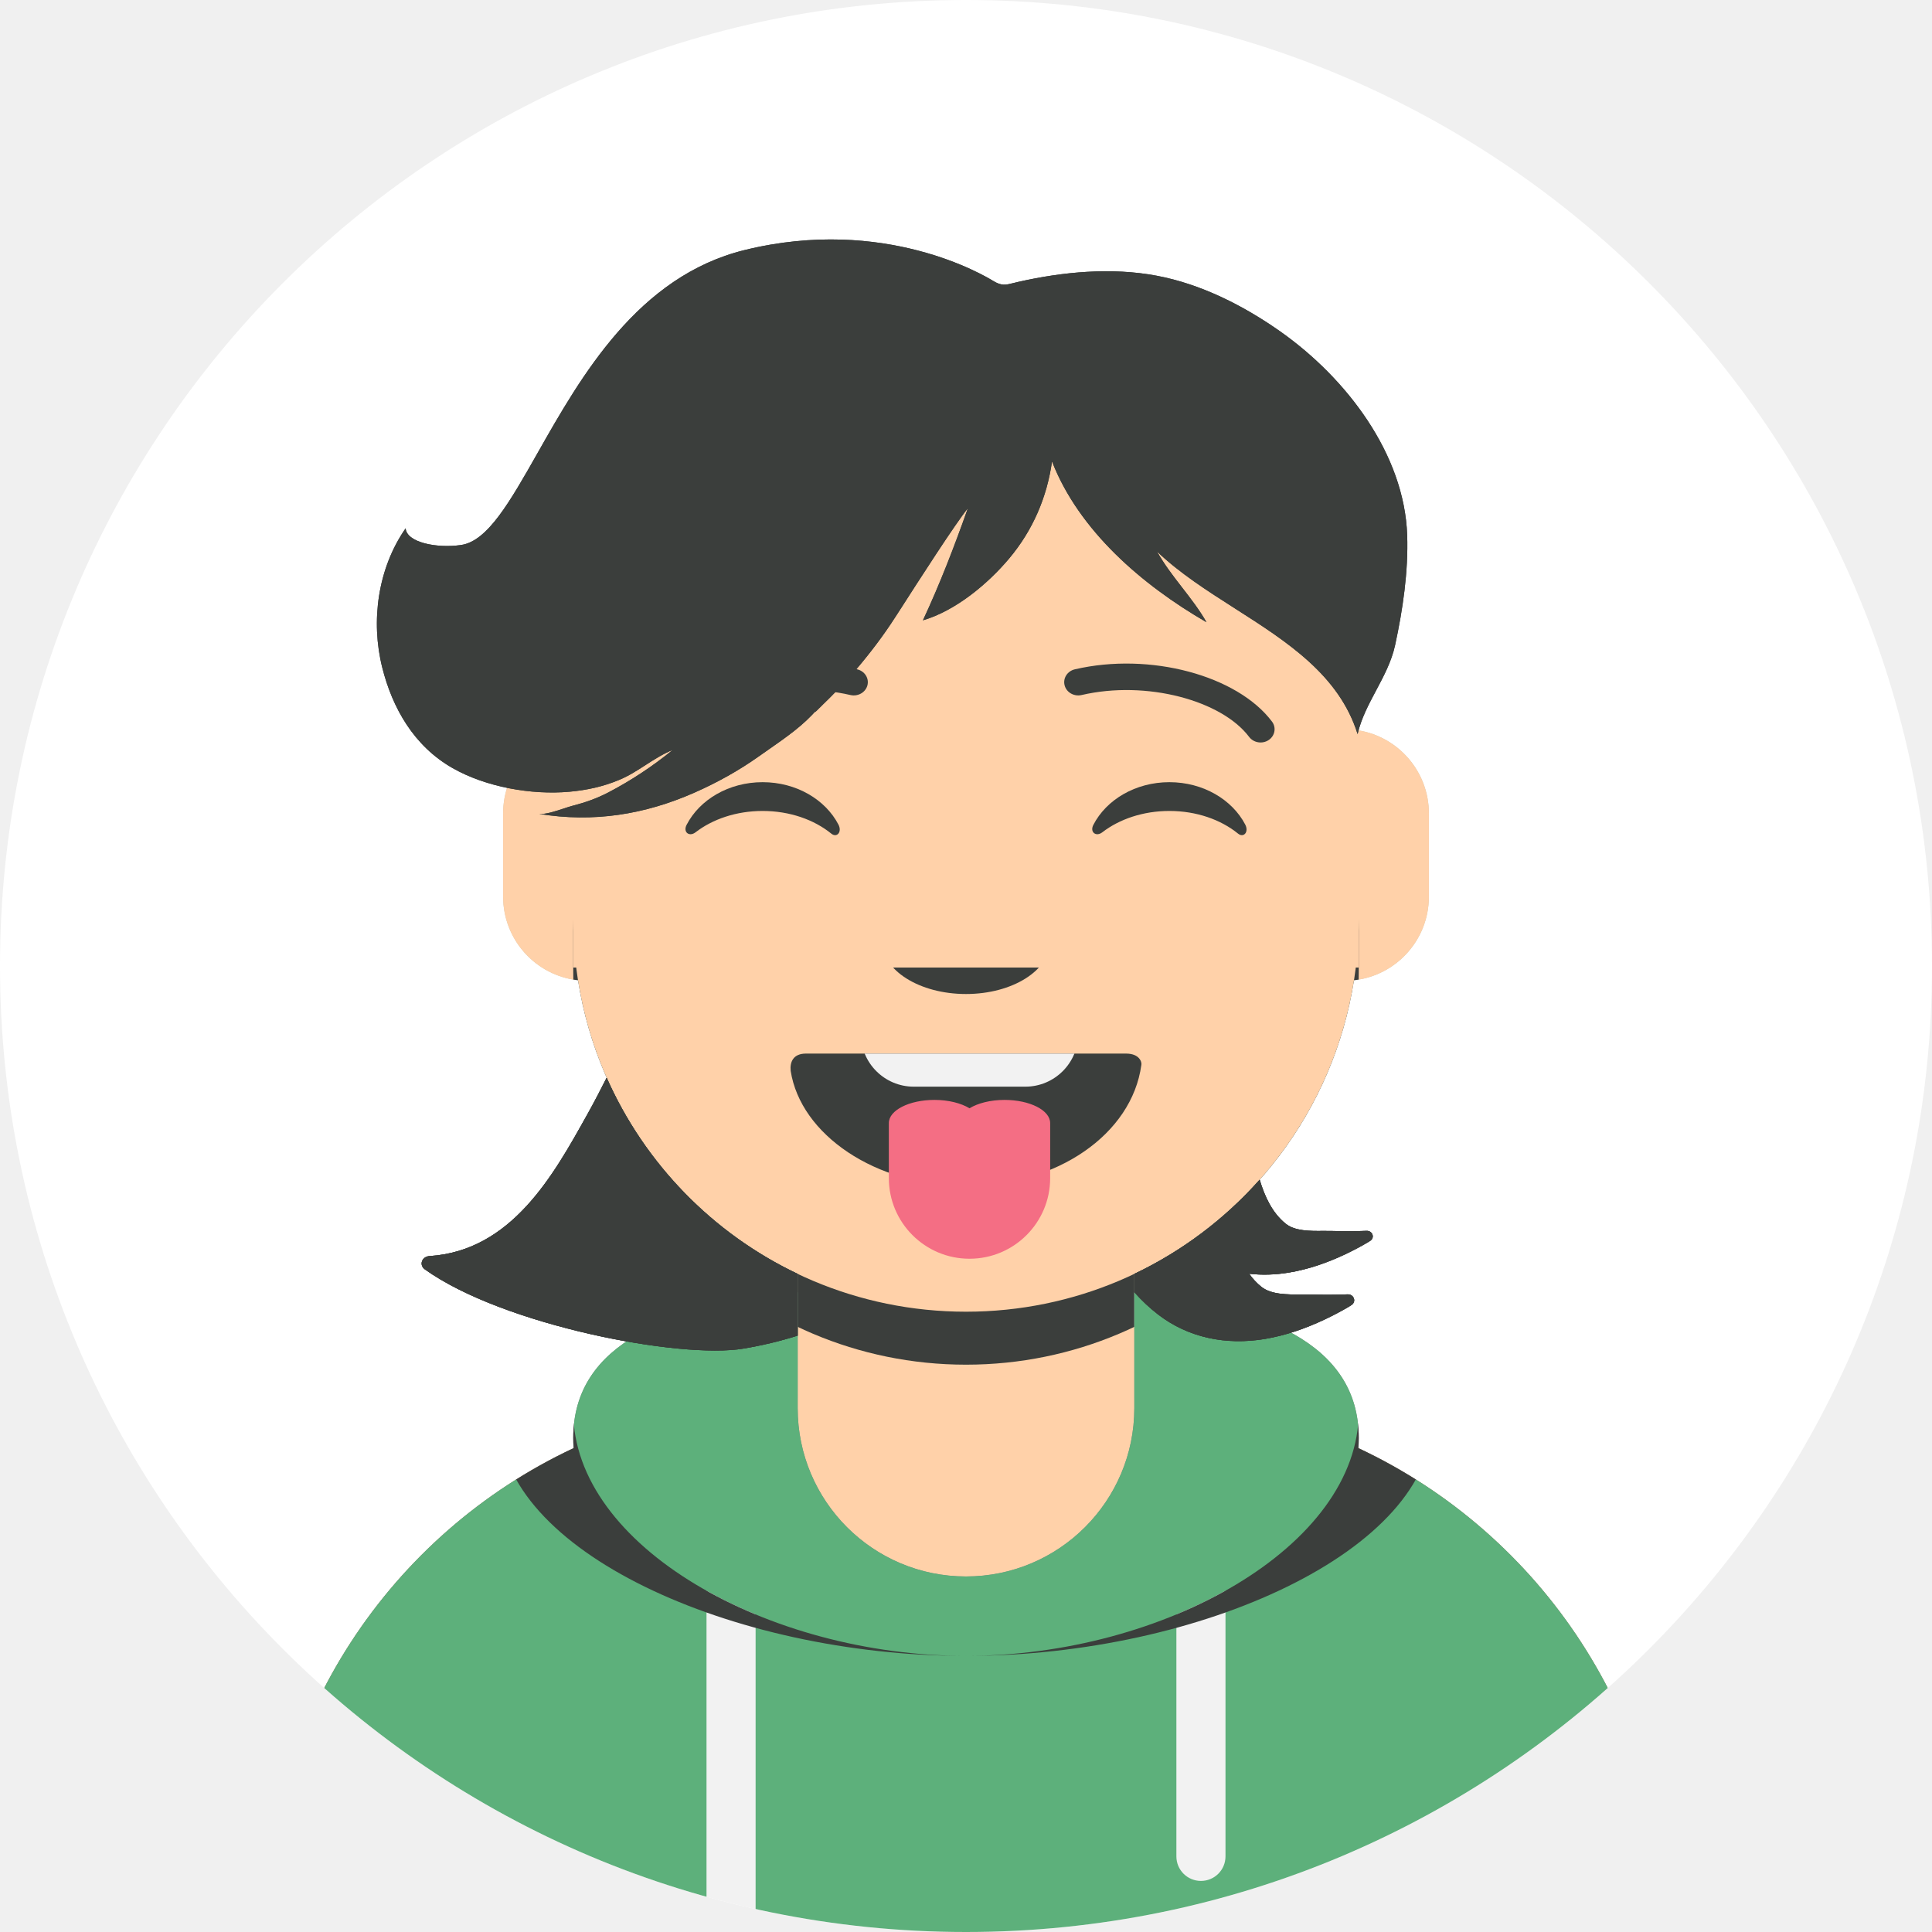
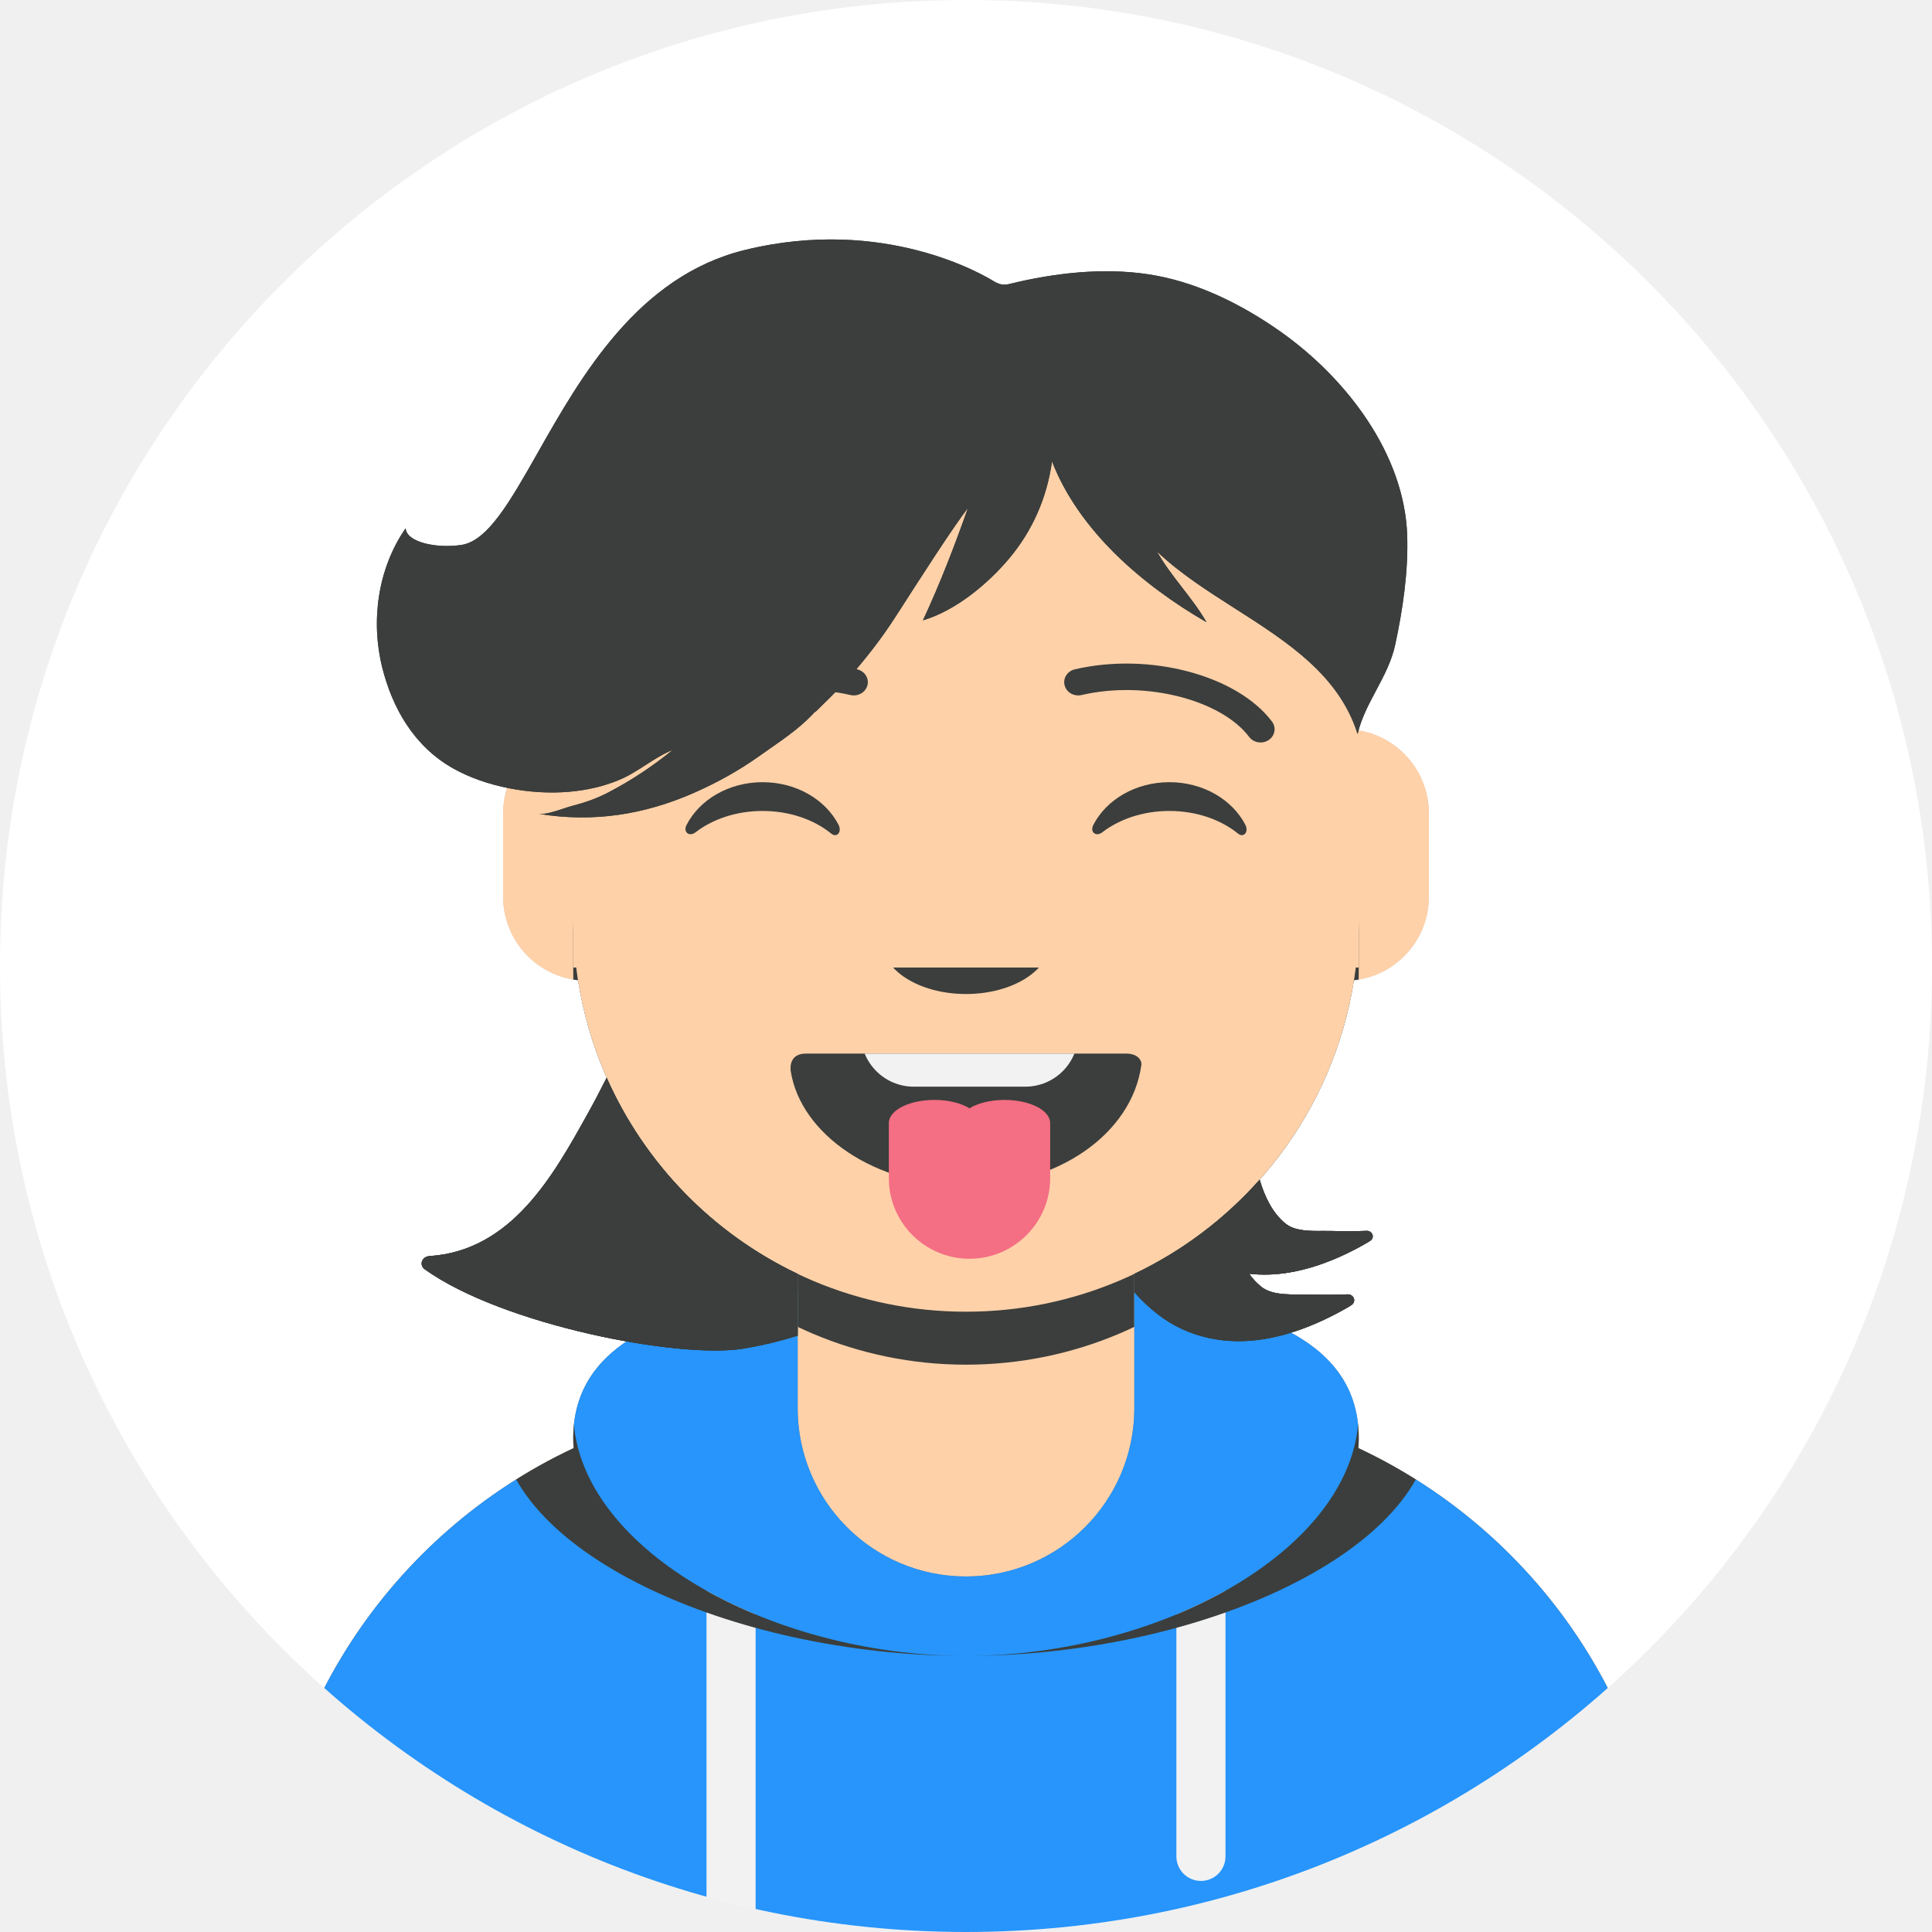
<svg xmlns="http://www.w3.org/2000/svg" width="48" height="48" viewBox="0 0 48 48" fill="none">
  <circle cx="24" cy="24" r="24" fill="white" />
  <mask id="mask0" mask-type="alpha" maskUnits="userSpaceOnUse" x="0" y="0" width="48" height="48">
    <circle cx="24" cy="24" r="24" fill="#FFD1A9" />
  </mask>
  <g mask="url(#mask0)">
    <path fill-rule="evenodd" clip-rule="evenodd" d="M24 7.922C18.611 7.922 14.242 12.291 14.242 17.68V18.147C13.253 18.312 12.5 19.173 12.5 20.209V22.276C12.5 23.353 13.314 24.239 14.361 24.354C14.867 27.586 16.96 30.292 19.818 31.65V34.727C12.497 34.769 6.576 40.716 6.576 48.047H41.424C41.424 40.716 35.502 34.769 28.182 34.727V31.65C31.04 30.292 33.133 27.586 33.639 24.354C34.686 24.239 35.5 23.353 35.5 22.276V20.209C35.5 19.173 34.746 18.312 33.758 18.147V17.68C33.758 12.291 29.389 7.922 24 7.922Z" fill="#D0C6AC" />
    <mask id="mask1" mask-type="alpha" maskUnits="userSpaceOnUse" x="6" y="7" width="36" height="42">
      <path fill-rule="evenodd" clip-rule="evenodd" d="M24 7.922C18.611 7.922 14.242 12.291 14.242 17.68V18.147C13.253 18.312 12.5 19.173 12.5 20.209V22.276C12.5 23.353 13.314 24.239 14.361 24.354C14.867 27.586 16.96 30.292 19.818 31.65V34.727C12.497 34.769 6.576 40.716 6.576 48.047H41.424C41.424 40.716 35.502 34.769 28.182 34.727V31.65C31.04 30.292 33.133 27.586 33.639 24.354C34.686 24.239 35.5 23.353 35.5 22.276V20.209C35.5 19.173 34.746 18.312 33.758 18.147V17.68C33.758 12.291 29.389 7.922 24 7.922Z" fill="white" />
    </mask>
    <g mask="url(#mask1)">
      <rect x="1" y="7.922" width="46" height="40.125" fill="#FFD1A9" />
      <path fill-rule="evenodd" clip-rule="evenodd" d="M14.242 22.831V24.147C14.242 29.536 18.611 33.905 24 33.905C29.389 33.905 33.758 29.536 33.758 24.147V22.831C33.758 28.22 29.389 32.589 24 32.589C18.611 32.589 14.242 28.22 14.242 22.831Z" fill="#3B3E3C" />
    </g>
    <path fill-rule="evenodd" clip-rule="evenodd" d="M19.818 32.107C16.664 32.44 14.242 33.356 14.242 35.726C14.242 35.811 14.245 35.895 14.252 35.978C9.717 38.103 6.576 42.708 6.576 48.047H41.424C41.424 42.708 38.283 38.103 33.748 35.978C33.754 35.895 33.758 35.811 33.758 35.726C33.758 33.356 31.336 32.44 28.182 32.107V34.985C28.182 37.295 26.309 39.167 24 39.167C21.69 39.167 19.818 37.295 19.818 34.985V32.107Z" fill="#828482" />
    <mask id="mask2" mask-type="alpha" maskUnits="userSpaceOnUse" x="6" y="32" width="36" height="17">
      <path fill-rule="evenodd" clip-rule="evenodd" d="M19.818 32.107C16.664 32.44 14.242 33.356 14.242 35.726C14.242 35.811 14.245 35.895 14.252 35.978C9.717 38.103 6.576 42.708 6.576 48.047H41.424C41.424 42.708 38.283 38.103 33.748 35.978C33.754 35.895 33.758 35.811 33.758 35.726C33.758 33.356 31.336 32.44 28.182 32.107V34.985C28.182 37.295 26.309 39.167 24 39.167C21.69 39.167 19.818 37.295 19.818 34.985V32.107Z" fill="white" />
    </mask>
    <g mask="url(#mask2)">
-       <rect x="1" y="29.958" width="46" height="18.089" fill="#5DB07B" />
+       <rect x="1" y="29.958" width="46" height="18.089" fill="#2795FB" />
      <path fill-rule="evenodd" clip-rule="evenodd" d="M17.553 39.52C17.937 39.736 18.345 39.933 18.773 40.111V48.047H17.553V39.52ZM30.447 39.52C30.063 39.736 29.655 39.933 29.227 40.111V46.122C29.227 46.459 29.5 46.731 29.837 46.731C30.174 46.731 30.447 46.459 30.447 46.122V39.52Z" fill="#F2F2F2" />
      <path fill-rule="evenodd" clip-rule="evenodd" d="M33.758 35.068C33.758 38.422 28.91 41.14 24 41.14C19.09 41.14 14.242 38.422 14.242 35.068C14.242 33.527 15.266 32.601 16.849 32.05C14.227 32.519 12.413 33.451 12.413 35.271C12.413 38.512 18.169 41.14 24 41.14C29.831 41.14 35.587 38.512 35.587 35.271C35.587 33.451 33.773 32.519 31.151 32.05C32.734 32.601 33.758 33.527 33.758 35.068Z" fill="#3B3E3C" />
    </g>
    <path fill-rule="evenodd" clip-rule="evenodd" d="M19.644 26.605C19.89 28.187 21.746 29.465 24 29.465C26.26 29.465 28.12 28.179 28.356 26.462C28.374 26.396 28.317 26.176 27.977 26.176C24.495 26.176 21.864 26.176 20.023 26.176C19.711 26.176 19.621 26.38 19.644 26.605Z" fill="#3B3E3C" />
    <mask id="mask3" mask-type="alpha" maskUnits="userSpaceOnUse" x="19" y="26" width="10" height="4">
      <path fill-rule="evenodd" clip-rule="evenodd" d="M19.644 26.605C19.89 28.187 21.746 29.465 24 29.465C26.26 29.465 28.12 28.179 28.356 26.462C28.374 26.396 28.317 26.176 27.977 26.176C24.495 26.176 21.864 26.176 20.023 26.176C19.711 26.176 19.621 26.38 19.644 26.605Z" fill="white" />
    </mask>
    <g mask="url(#mask3)">
      <rect x="21.387" y="24.367" width="5.402" height="2.631" rx="1.316" fill="#F2F2F2" />
    </g>
    <path fill-rule="evenodd" clip-rule="evenodd" d="M26.091 27.913C26.091 27.91 26.091 27.906 26.091 27.902C26.091 27.584 25.584 27.327 24.958 27.327C24.608 27.327 24.295 27.408 24.087 27.535C23.879 27.408 23.566 27.327 23.216 27.327C22.59 27.327 22.083 27.584 22.083 27.902L22.084 27.913L22.083 27.924V29.27C22.083 30.376 22.98 31.273 24.087 31.273C25.194 31.273 26.091 30.376 26.091 29.27V27.924C26.091 27.92 26.091 27.917 26.091 27.913Z" fill="#F46E84" />
    <path fill-rule="evenodd" clip-rule="evenodd" d="M21.909 23.38C21.909 24.107 22.845 24.696 24 24.696C25.155 24.696 26.091 24.107 26.091 23.38" fill="#3B3E3C" />
    <rect x="14.242" y="16.802" width="19.515" height="7.236" fill="#FFD1A9" />
    <path fill-rule="evenodd" clip-rule="evenodd" d="M17.058 20.494C17.38 19.869 18.104 19.433 18.947 19.433C19.786 19.433 20.508 19.866 20.831 20.487C20.927 20.672 20.791 20.823 20.653 20.711C20.226 20.364 19.619 20.148 18.947 20.148C18.295 20.148 17.705 20.351 17.281 20.678C17.125 20.798 16.964 20.676 17.058 20.494Z" fill="#3B3E3C" />
    <path fill-rule="evenodd" clip-rule="evenodd" d="M27.164 20.494C27.486 19.869 28.211 19.433 29.053 19.433C29.892 19.433 30.614 19.866 30.938 20.487C31.034 20.672 30.897 20.823 30.759 20.711C30.332 20.364 29.726 20.148 29.053 20.148C28.401 20.148 27.811 20.351 27.387 20.678C27.232 20.798 27.07 20.676 27.164 20.494Z" fill="#3B3E3C" />
    <path d="M16.966 18.308C17.648 17.402 19.518 16.894 21.129 17.268C21.316 17.311 21.505 17.203 21.551 17.027C21.597 16.85 21.482 16.672 21.295 16.629C19.425 16.195 17.259 16.784 16.398 17.927C16.287 18.075 16.323 18.281 16.48 18.386C16.637 18.491 16.855 18.456 16.966 18.308Z" fill="#3B3E3C" />
    <path d="M31.034 18.308C30.352 17.402 28.482 16.894 26.871 17.268C26.684 17.311 26.495 17.203 26.45 17.027C26.404 16.85 26.518 16.672 26.705 16.629C28.576 16.195 30.741 16.784 31.602 17.927C31.714 18.075 31.677 18.281 31.52 18.386C31.363 18.491 31.146 18.456 31.034 18.308Z" fill="#3B3E3C" />
    <mask id="mask4" mask-type="alpha" maskUnits="userSpaceOnUse" x="1" y="2" width="46" height="47">
      <rect x="1" y="2.002" width="46" height="46.045" fill="white" />
    </mask>
    <g mask="url(#mask4)">
      <path fill-rule="evenodd" clip-rule="evenodd" d="M31.797 8.227C33.457 9.395 34.892 11.283 34.961 13.296C34.991 14.202 34.853 15.142 34.661 16.029C34.573 16.434 34.38 16.795 34.189 17.155C34.003 17.504 33.818 17.852 33.729 18.238C33.271 16.77 31.972 15.94 30.679 15.115C29.99 14.675 29.303 14.236 28.747 13.703C28.924 14.021 29.148 14.311 29.372 14.6C29.588 14.879 29.804 15.158 29.975 15.459C28.364 14.527 26.803 13.177 26.137 11.464C26.013 12.351 25.663 13.172 25.072 13.876C24.547 14.5 23.751 15.17 22.93 15.412C23.353 14.506 23.714 13.567 24.046 12.628C23.735 13.009 22.788 14.484 22.372 15.133C22.317 15.217 22.272 15.288 22.238 15.34C21.95 15.787 21.626 16.215 21.279 16.623C21.116 16.814 20.943 16.999 20.768 17.181C20.666 17.287 20.563 17.391 20.457 17.492C20.45 17.499 20.434 17.515 20.414 17.535C20.328 17.622 20.166 17.785 20.298 17.625C19.974 18.011 19.522 18.325 19.094 18.623C19.011 18.681 18.93 18.737 18.85 18.794C18.353 19.147 17.811 19.447 17.248 19.695C16.012 20.239 14.742 20.441 13.395 20.221C13.553 20.237 13.805 20.154 14.01 20.086C14.091 20.059 14.165 20.035 14.223 20.02C14.538 19.939 14.828 19.837 15.114 19.688C15.684 19.39 16.22 19.035 16.713 18.632C16.475 18.728 16.26 18.866 16.043 19.005C15.83 19.143 15.616 19.281 15.377 19.379C14.979 19.544 14.585 19.63 14.152 19.67C13.2 19.757 12.062 19.551 11.239 19.08C10.281 18.532 9.75 17.591 9.498 16.59C9.205 15.428 9.387 14.117 10.078 13.125C10.101 13.477 10.851 13.629 11.457 13.54C12.115 13.445 12.668 12.468 13.359 11.25C14.435 9.351 15.845 6.865 18.501 6.212C21.979 5.357 24.462 6.849 24.673 6.978C24.884 7.107 24.986 7.081 25.183 7.031C25.22 7.022 25.259 7.012 25.304 7.002C26.41 6.752 27.614 6.639 28.737 6.85C29.842 7.057 30.901 7.597 31.797 8.227ZM13.359 20.215C13.371 20.217 13.383 20.219 13.395 20.221C13.383 20.219 13.371 20.217 13.359 20.215ZM14.592 27.687C14.759 27.387 14.919 27.082 15.072 26.776C16.019 28.914 17.71 30.649 19.818 31.65V33.183C19.407 33.313 18.963 33.422 18.472 33.505C16.901 33.771 12.491 32.925 10.553 31.535C10.406 31.428 10.48 31.219 10.67 31.207C12.702 31.076 13.742 29.212 14.574 27.719L14.592 27.687ZM28.182 32.104V31.65C29.372 31.084 30.43 30.285 31.296 29.31C31.422 29.729 31.608 30.131 31.938 30.399C32.168 30.588 32.545 30.585 32.868 30.582C32.941 30.582 33.012 30.581 33.078 30.583C33.369 30.591 33.661 30.592 33.952 30.58C34.098 30.574 34.163 30.747 34.045 30.826C34.022 30.842 33.999 30.856 33.977 30.869C33.794 30.977 33.604 31.076 33.41 31.168C32.971 31.374 32.507 31.537 32.02 31.617C31.686 31.672 31.355 31.683 31.035 31.646C31.119 31.765 31.217 31.872 31.331 31.965C31.576 32.166 31.979 32.163 32.324 32.161C32.402 32.16 32.477 32.16 32.547 32.162C32.858 32.17 33.169 32.171 33.48 32.158C33.636 32.152 33.706 32.337 33.579 32.422C33.555 32.438 33.531 32.453 33.507 32.468C33.311 32.583 33.109 32.689 32.903 32.786C32.433 33.007 31.938 33.181 31.418 33.267C30.46 33.425 29.524 33.237 28.771 32.657C28.559 32.493 28.361 32.307 28.182 32.104Z" fill="#3B3E3C" />
      <mask id="mask5" mask-type="alpha" maskUnits="userSpaceOnUse" x="9" y="5" width="26" height="29">
        <path fill-rule="evenodd" clip-rule="evenodd" d="M31.797 8.227C33.457 9.395 34.892 11.283 34.961 13.296C34.991 14.202 34.853 15.142 34.661 16.029C34.573 16.434 34.38 16.795 34.189 17.155C34.003 17.504 33.818 17.852 33.729 18.238C33.271 16.77 31.972 15.94 30.679 15.115C29.99 14.675 29.303 14.236 28.747 13.703C28.924 14.021 29.148 14.311 29.372 14.6C29.588 14.879 29.804 15.158 29.975 15.459C28.364 14.527 26.803 13.177 26.137 11.464C26.013 12.351 25.663 13.172 25.072 13.876C24.547 14.5 23.751 15.17 22.93 15.412C23.353 14.506 23.714 13.567 24.046 12.628C23.735 13.009 22.788 14.484 22.372 15.133C22.317 15.217 22.272 15.288 22.238 15.34C21.95 15.787 21.626 16.215 21.279 16.623C21.116 16.814 20.943 16.999 20.768 17.181C20.666 17.287 20.563 17.391 20.457 17.492C20.45 17.499 20.434 17.515 20.414 17.535C20.328 17.622 20.166 17.785 20.298 17.625C19.974 18.011 19.522 18.325 19.094 18.623C19.011 18.681 18.93 18.737 18.85 18.794C18.353 19.147 17.811 19.447 17.248 19.695C16.012 20.239 14.742 20.441 13.395 20.221C13.553 20.237 13.805 20.154 14.01 20.086C14.091 20.059 14.165 20.035 14.223 20.02C14.538 19.939 14.828 19.837 15.114 19.688C15.684 19.39 16.22 19.035 16.713 18.632C16.475 18.728 16.26 18.866 16.043 19.005C15.83 19.143 15.616 19.281 15.377 19.379C14.979 19.544 14.585 19.63 14.152 19.67C13.2 19.757 12.062 19.551 11.239 19.08C10.281 18.532 9.75 17.591 9.498 16.59C9.205 15.428 9.387 14.117 10.078 13.125C10.101 13.477 10.851 13.629 11.457 13.54C12.115 13.445 12.668 12.468 13.359 11.25C14.435 9.351 15.845 6.865 18.501 6.212C21.979 5.357 24.462 6.849 24.673 6.978C24.884 7.107 24.986 7.081 25.183 7.031C25.22 7.022 25.259 7.012 25.304 7.002C26.41 6.752 27.614 6.639 28.737 6.85C29.842 7.057 30.901 7.597 31.797 8.227ZM13.359 20.215C13.371 20.217 13.383 20.219 13.395 20.221C13.383 20.219 13.371 20.217 13.359 20.215ZM14.592 27.687C14.759 27.387 14.919 27.082 15.072 26.776C16.019 28.914 17.71 30.649 19.818 31.65V33.183C19.407 33.313 18.963 33.422 18.472 33.505C16.901 33.771 12.491 32.925 10.553 31.535C10.406 31.428 10.48 31.219 10.67 31.207C12.702 31.076 13.742 29.212 14.574 27.719L14.592 27.687ZM28.182 32.104V31.65C29.372 31.084 30.43 30.285 31.296 29.31C31.422 29.729 31.608 30.131 31.938 30.399C32.168 30.588 32.545 30.585 32.868 30.582H32.868C32.942 30.582 33.012 30.581 33.078 30.583C33.369 30.591 33.661 30.592 33.952 30.58C34.098 30.574 34.163 30.747 34.045 30.826C34.022 30.842 33.999 30.856 33.977 30.869C33.794 30.977 33.604 31.076 33.41 31.168C32.971 31.374 32.507 31.537 32.02 31.617C31.686 31.672 31.355 31.683 31.035 31.646C31.119 31.765 31.217 31.872 31.331 31.965C31.576 32.166 31.979 32.163 32.324 32.161C32.402 32.16 32.477 32.16 32.547 32.162C32.858 32.17 33.169 32.171 33.48 32.158C33.636 32.152 33.706 32.337 33.579 32.422C33.555 32.438 33.531 32.453 33.507 32.468C33.311 32.583 33.109 32.689 32.903 32.786C32.433 33.007 31.938 33.181 31.418 33.267C30.46 33.425 29.524 33.237 28.771 32.657C28.559 32.493 28.361 32.307 28.182 32.104Z" fill="white" />
      </mask>
      <g mask="url(#mask5)">
        <rect x="1" y="2.002" width="46" height="46.045" fill="#3B3E3C" />
      </g>
      <path fill-rule="evenodd" clip-rule="evenodd" d="M15.072 26.776C14.919 27.082 14.759 27.387 14.592 27.687L14.574 27.719C13.742 29.212 12.702 31.076 10.67 31.207C10.48 31.219 10.406 31.428 10.553 31.535C12.491 32.925 16.901 33.771 18.472 33.505C18.963 33.422 19.407 33.313 19.818 33.183V31.65C17.71 30.649 16.019 28.914 15.072 26.776ZM28.182 31.65V32.104C28.361 32.307 28.559 32.494 28.771 32.657C29.524 33.237 30.46 33.425 31.418 33.267C31.938 33.181 32.433 33.007 32.903 32.786C33.109 32.689 33.311 32.583 33.507 32.468C33.531 32.453 33.555 32.438 33.579 32.422C33.706 32.337 33.636 32.152 33.48 32.158C33.169 32.171 32.858 32.17 32.547 32.162C32.477 32.16 32.402 32.16 32.324 32.161C31.979 32.163 31.576 32.166 31.331 31.965C31.217 31.872 31.119 31.765 31.035 31.646C31.355 31.683 31.686 31.672 32.02 31.617C32.507 31.537 32.971 31.374 33.41 31.168C33.604 31.076 33.794 30.977 33.977 30.869C33.999 30.856 34.022 30.842 34.045 30.826C34.163 30.747 34.098 30.574 33.952 30.58C33.661 30.592 33.369 30.591 33.078 30.583C33.012 30.581 32.941 30.582 32.868 30.582C32.545 30.585 32.168 30.588 31.938 30.399C31.608 30.131 31.422 29.729 31.296 29.31C30.43 30.285 29.372 31.084 28.182 31.65Z" fill="#3B3E3C" />
    </g>
  </g>
</svg>
